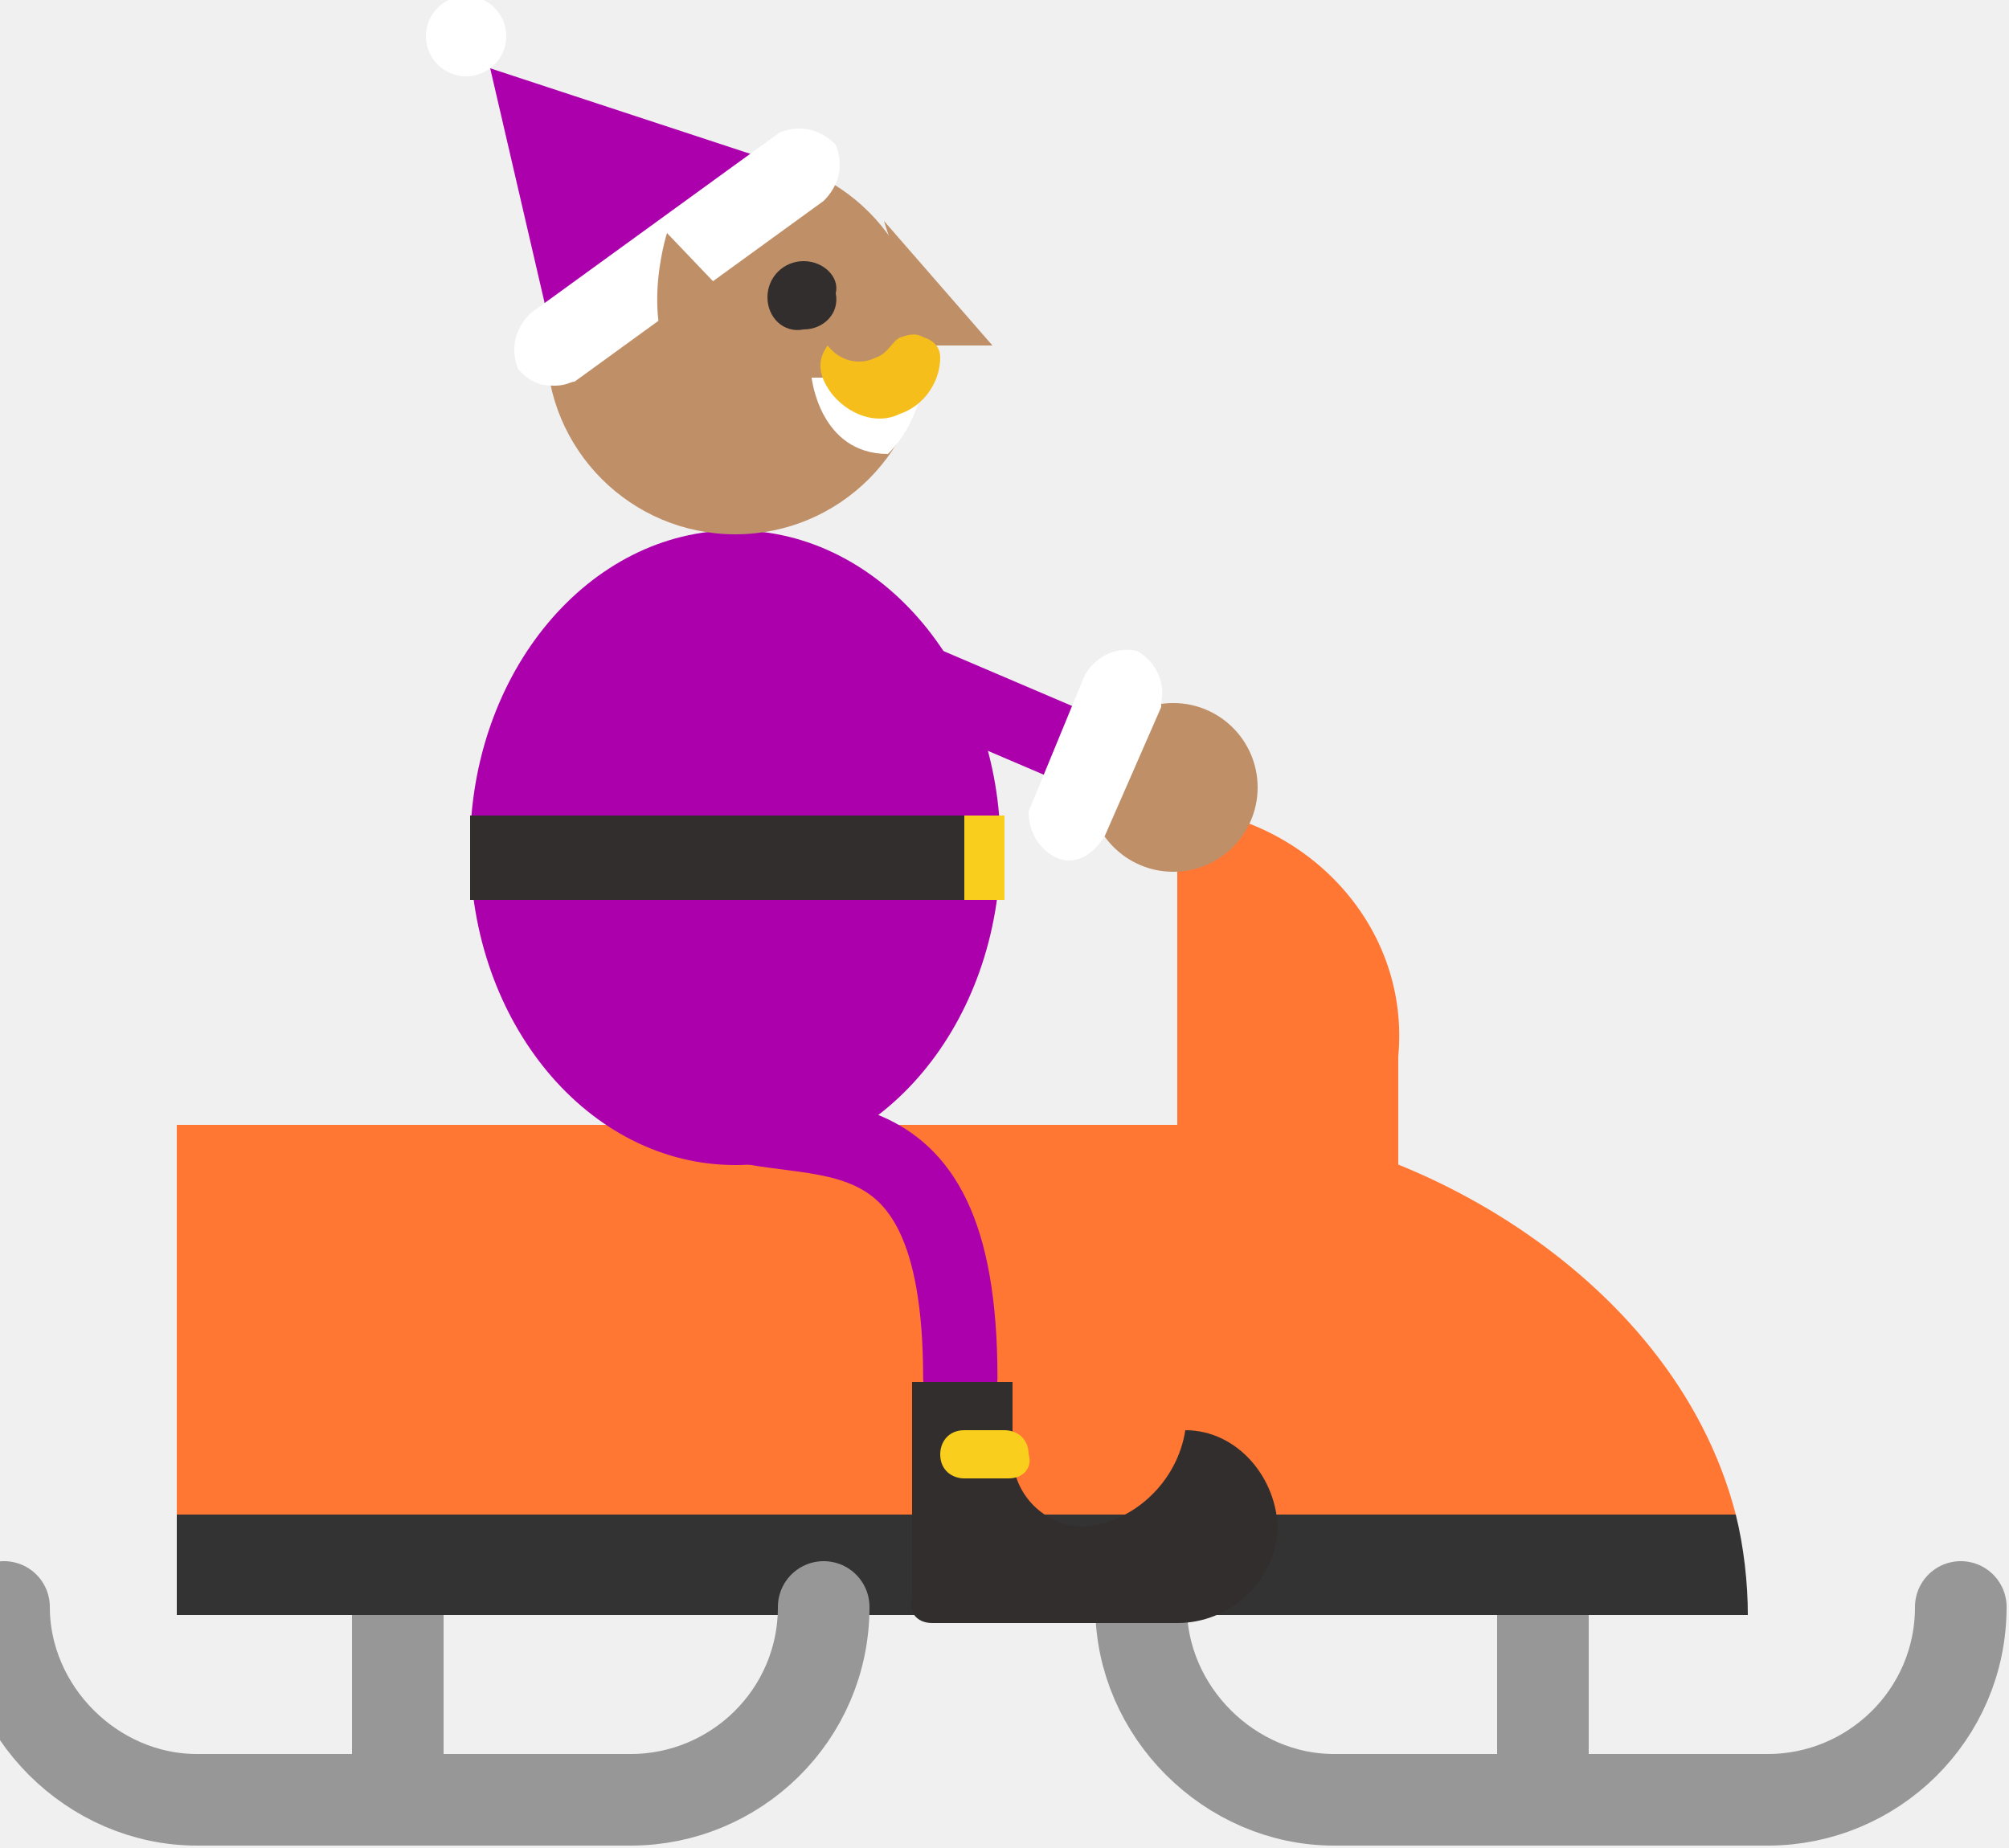
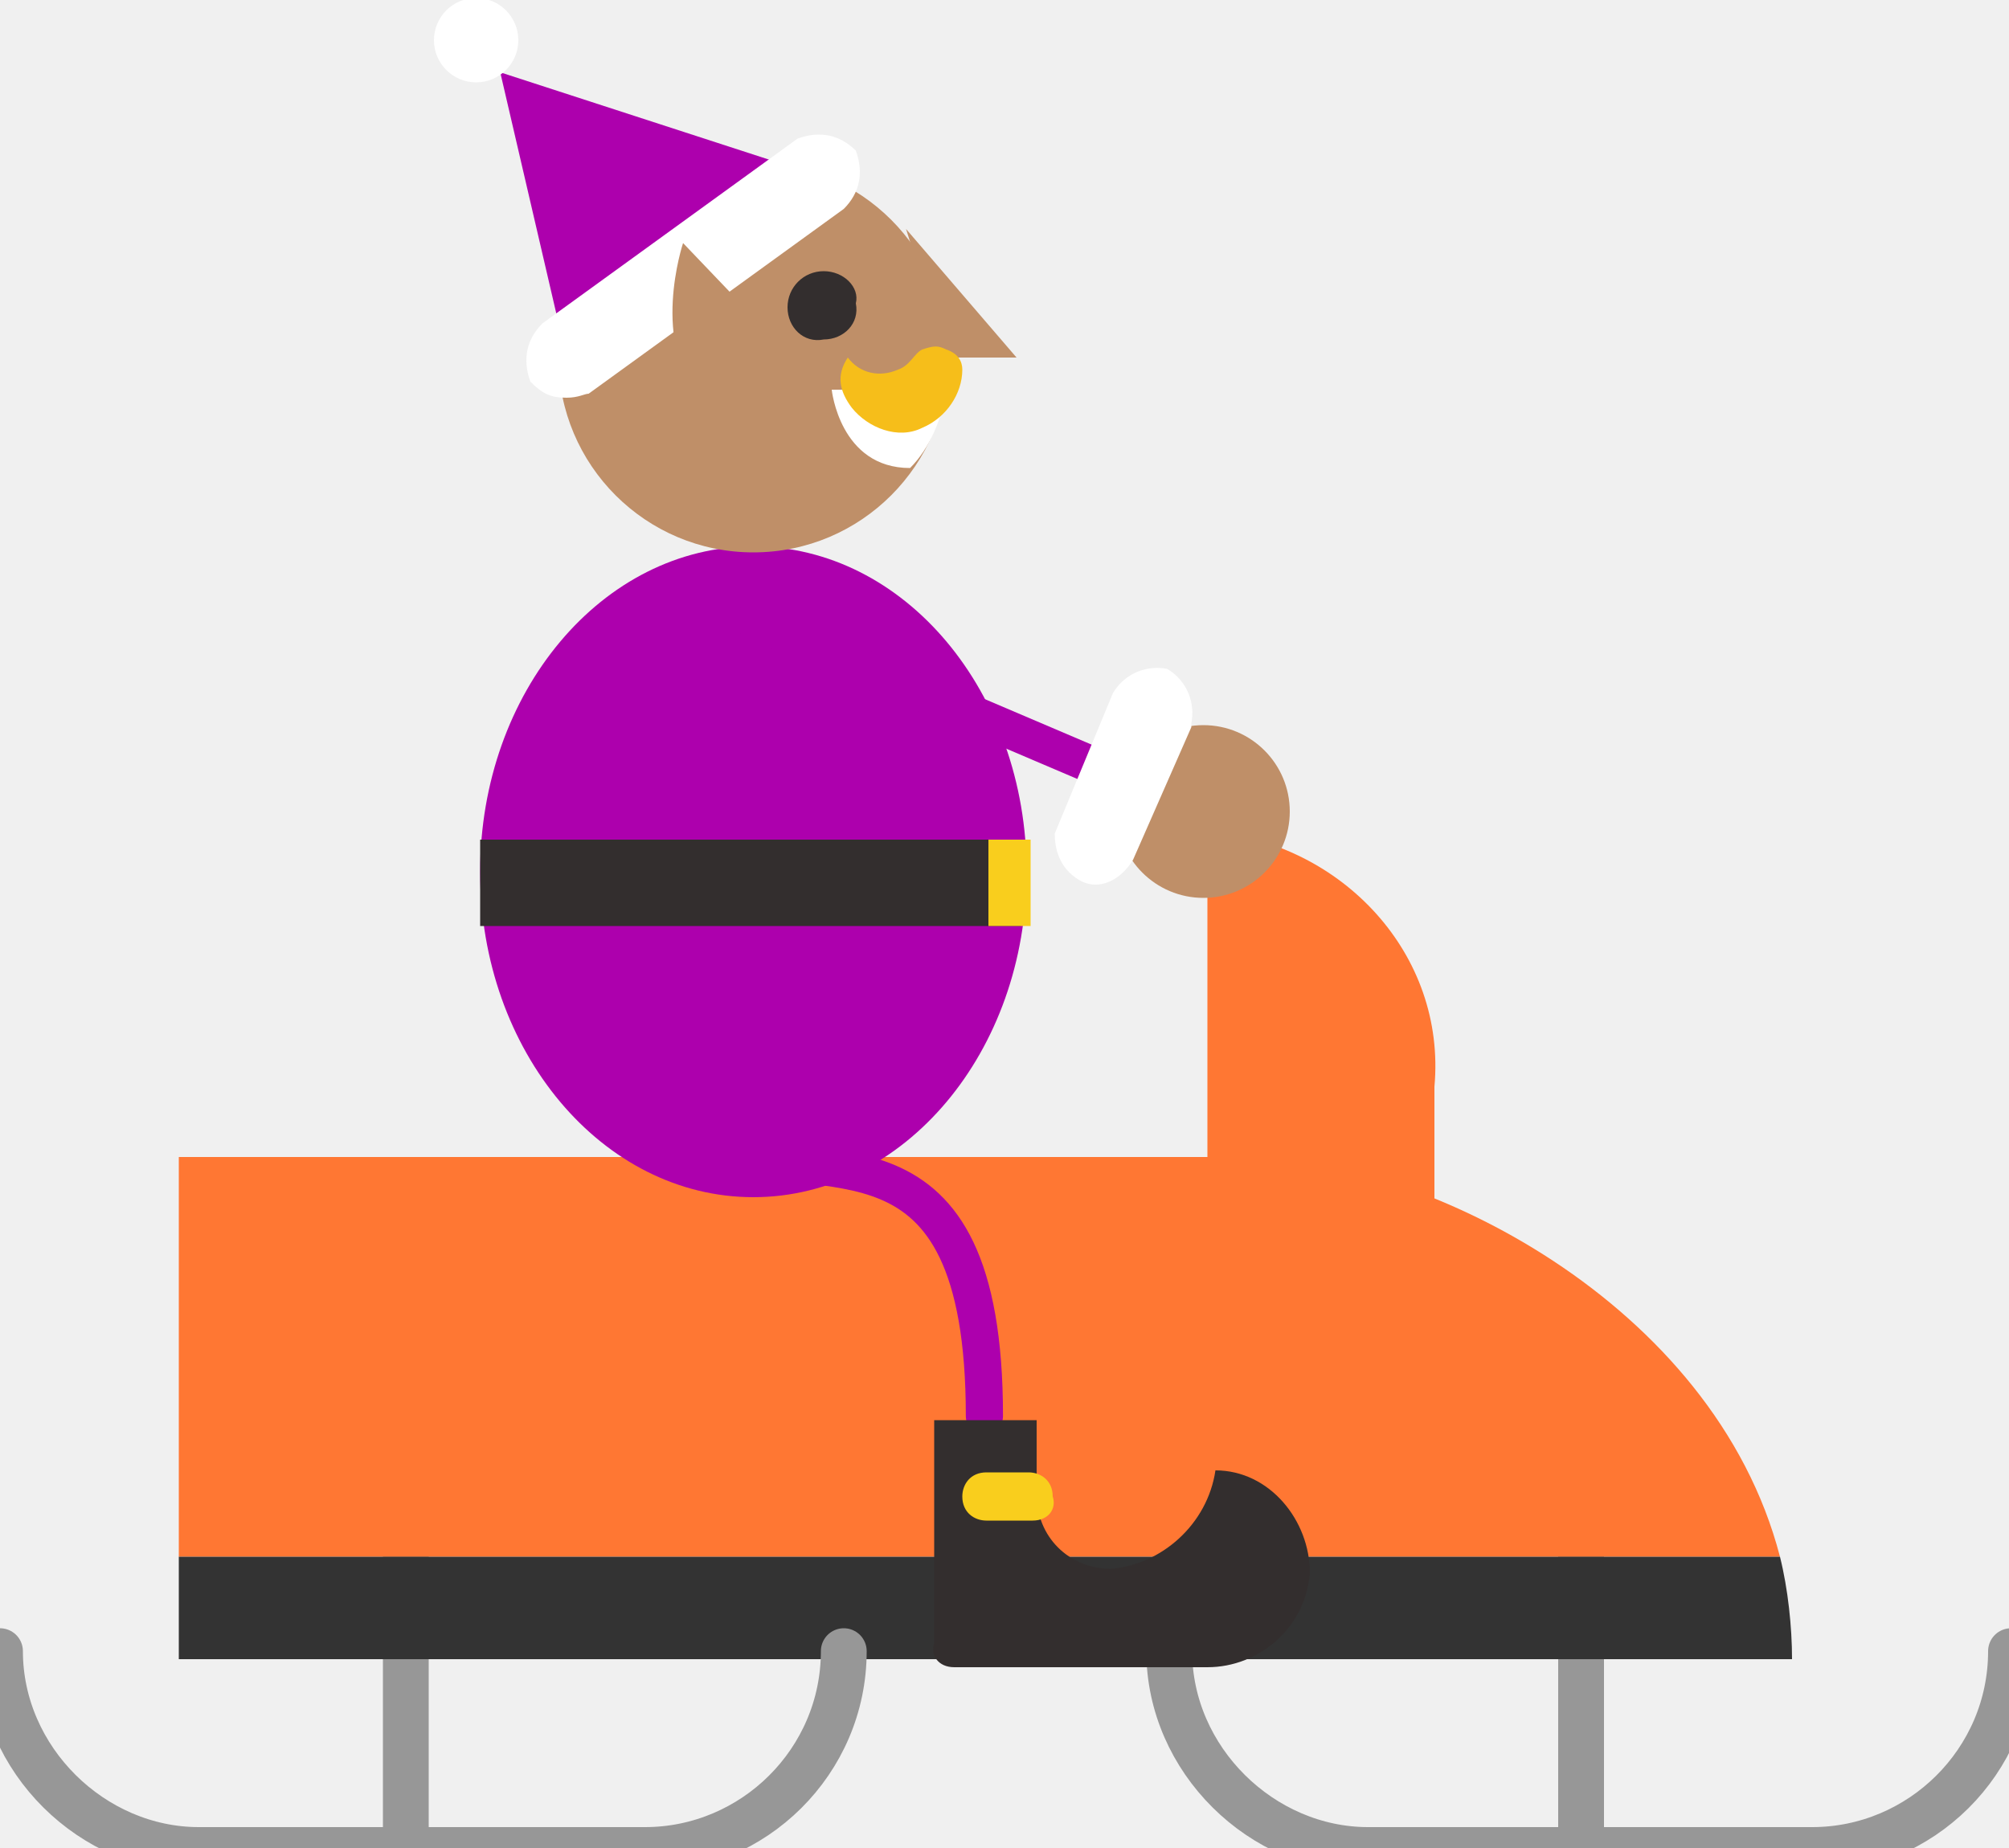
- <svg xmlns="http://www.w3.org/2000/svg" version="1.1" id="Layer_1" x="0px" y="0px" viewBox="0 0 50 46" style="enable-background:new 0 0 50 46;" xml:space="preserve">
+ <svg xmlns="http://www.w3.org/2000/svg" version="1.1" id="Layer_1" width="100px" height="92px" x="0px" y="0px" viewBox="0 0 100 92" style="enable-background:new 0 0 100 92;" xml:space="preserve">
  <style type="text/css">
	.st0{fill:none;stroke:#979797;stroke-width:2.28;stroke-linecap:round;stroke-miterlimit:10;}
	.st1{fill:#FF7733;}
	.st2{fill:#333333;}
	.st3{fill:none;stroke:#AD00AD;stroke-width:1.85;stroke-linecap:round;stroke-miterlimit:10;}
	.st4{fill:#332E2E;}
	.st5{fill:#F9CE1D;}
	.st6{fill:#AD00AD;}
	.st7{fill:#BF8F68;}
	.st8{fill:#FFFFFF;}
	.st9{fill:#F6BE1A;}
</style>
  <g id="grid">
-     <path class="st0" d="M38.4,44.4v-7 M9.9,44.4v-7" />
-     <path class="st1" d="M4.4,37.7h38.8c-1.6-6.2-8.7-9.7-12.9-9.7H4.4C4.4,28,4.4,37.7,4.4,37.7z" />
-     <path class="st2" d="M4.4,37.7v2.5h39.1c0-0.8-0.1-1.7-0.3-2.5H4.4z" />
-     <path class="st0" d="M48.8,40L48.8,40c0,2.7-2.2,4.8-4.8,4.8H33.2l0,0c-2.6,0-4.8-2.2-4.8-4.8 M20.5,40L20.5,40   c0,2.7-2.2,4.8-4.8,4.8H5c0,0,0,0-0.1,0c-2.6,0-4.8-2.2-4.8-4.8" />
-     <path class="st1" d="M29.3,31.6V20.1c0,0,0,0,0.1,0c3.2,0.3,5.7,3,5.4,6.2v6.6" />
-     <path class="st3" d="M23.9,34.3c0-7.5-4.1-5.4-6.3-6.6" />
-     <path class="st4" d="M29.5,35.6c1.3,0,2.3,1.2,2.3,2.5c-0.1,1.3-1.2,2.3-2.5,2.3h-6.1l0,0c-0.4,0-0.6-0.3-0.5-0.6v-5.4h2.5v1.8l0,0   c0,1,0.8,1.8,1.8,1.8l0,0C28.2,37.9,29.3,36.9,29.5,35.6C29.3,35.6,29.3,35.6,29.5,35.6z" />
-     <path class="st5" d="M25.1,36.8c0.4,0,0.6-0.3,0.5-0.6c0-0.4-0.3-0.6-0.6-0.6H24c-0.4,0-0.6,0.3-0.6,0.6c0,0.4,0.3,0.6,0.6,0.6   H25.1L25.1,36.8z" />
-     <ellipse class="st6" cx="18.3" cy="21.1" rx="6.6" ry="7.9" />
-     <path class="st4" d="M11.7,20.3h13.1v0.8v1.3H11.7v-1.3C11.7,20.9,11.7,20.6,11.7,20.3z" />
-     <path class="st5" d="M24,20.3h1v2.1h-1V20.3z" />
-     <path class="st3" d="M18.3,15l8.9,3.8" />
-     <circle class="st7" cx="29.2" cy="19.6" r="2.1" />
-     <path class="st8" d="M26.2,21.3c0.5,0.3,1,0,1.3-0.5l1.4-3.2v-0.1c0.1-0.5-0.1-1-0.6-1.3c-0.5-0.1-1,0.1-1.3,0.6l-1.4,3.4   C25.6,20.5,25.7,21,26.2,21.3z" />
-     <circle class="st7" cx="18.3" cy="8.6" r="4.7" />
-     <path class="st4" d="M20,6.5L20,6.5c-0.5,0-0.9,0.4-0.9,0.9s0.4,0.9,0.9,0.8c0.5,0,0.9-0.4,0.8-0.9C20.9,6.9,20.5,6.5,20,6.5z" />
-     <path class="st7" d="M23,8.6h1.7L22,5.5L23,8.6z" />
-     <path class="st6" d="M19.8,4.2l-7.6-2.5l1.6,6.9L19.8,4.2z" />
-     <path class="st8" d="M14.3,9.5l6.2-4.5c0.4-0.4,0.5-0.9,0.3-1.4l0,0c-0.4-0.4-0.9-0.5-1.4-0.3l-6.2,4.5l0,0   c-0.4,0.4-0.5,0.9-0.3,1.4c0.3,0.3,0.5,0.4,0.9,0.4C14.1,9.6,14.2,9.5,14.3,9.5z" />
-     <circle class="st8" cx="11.6" cy="0.9" r="1" />
-     <path class="st8" d="M22.1,11.3c-1.7,0-1.9-1.9-1.9-1.9H23C22.9,10.1,22.6,10.8,22.1,11.3z" />
-     <path class="st9" d="M22.4,10.3c-0.6,0.3-1.3,0-1.7-0.5c-0.3-0.4-0.4-0.8-0.1-1.2c0.3,0.4,0.8,0.5,1.2,0.3c0.3-0.1,0.4-0.4,0.6-0.5   c0.3-0.1,0.4-0.1,0.6,0c0.3,0.1,0.4,0.3,0.4,0.5C23.4,9.5,23,10.1,22.4,10.3z" />
-     <path class="st7" d="M18.9,8.8L18.9,8.8c0,0.6-0.4,1.2-1,1.2c-0.3,0-0.5-0.1-0.8-0.4c-1.3-1.3-0.5-3.8-0.5-3.8l2.1,2.2   C18.7,8.2,18.9,8.4,18.9,8.8z" />
+     <path class="st0" d="M78.7,91.3V76.9 M20.2,91.3V76.9" />
+     <path class="st1" d="M8.9,77.5h79.7c-3.3-12.7-17.9-19.9-26.5-19.9H8.9V77.5z" />
+     <path class="st2" d="M8.9,77.5v5.1h80.3c0-1.6-0.2-3.5-0.6-5.1H8.9z" />
+     <path class="st0" d="M100.1,82.2L100.1,82.2c0,5.5-4.5,9.9-9.9,9.9H68.1l0,0c-5.3,0-9.9-4.5-9.9-9.9 M42,82.2L42,82.2   c0,5.5-4.5,9.9-9.9,9.9h-22c0,0,0,0-0.2,0c-5.3,0-9.9-4.5-9.9-9.9" />
+     <path class="st1" d="M60.1,65V41.4c0,0,0,0,0.2,0C66.8,42,72,47.5,71.4,54.1v13.6" />
+     <path class="st3" d="M49,70.5C49,55.1,40.6,59.4,36,57" />
+     <path class="st4" d="M60.5,73.2c2.7,0,4.7,2.5,4.7,5.1c-0.2,2.7-2.5,4.7-5.1,4.7H47.5l0,0c-0.8,0-1.2-0.6-1-1.2V70.7h5.1v3.7l0,0   c0,2.1,1.6,3.7,3.7,3.7l0,0C57.8,77.9,60.1,75.9,60.5,73.2C60.1,73.2,60.1,73.2,60.5,73.2z" />
+     <path class="st5" d="M51.4,75.7c0.8,0,1.2-0.6,1-1.2c0-0.8-0.6-1.2-1.2-1.2h-2.1c-0.8,0-1.2,0.6-1.2,1.2c0,0.8,0.6,1.2,1.2,1.2   H51.4L51.4,75.7z" />
+     <ellipse class="st6" cx="37.5" cy="43.4" rx="13.6" ry="16.2" />
+     <path class="st4" d="M23.9,41.8h26.9v1.6v2.7H23.9v-2.7C23.9,43,23.9,42.4,23.9,41.8z" />
+     <path class="st5" d="M49.2,41.8h2.1v4.3h-2.1V41.8z" />
+     <path class="st3" d="M37.5,30.9l18.3,7.8" />
+     <circle class="st7" cx="59.9" cy="40.4" r="4.3" />
+     <path class="st8" d="M53.7,43.8c1,0.6,2.1,0,2.7-1l2.9-6.6V36c0.2-1-0.2-2.1-1.2-2.7c-1-0.2-2.1,0.2-2.7,1.2l-2.9,7   C52.5,42.2,52.7,43.2,53.7,43.8z" />
+     <circle class="st7" cx="37.5" cy="17.8" r="9.7" />
+     <path class="st4" d="M41,13.5L41,13.5c-1,0-1.8,0.8-1.8,1.8s0.8,1.8,1.8,1.6c1,0,1.8-0.8,1.6-1.8C42.8,14.3,42,13.5,41,13.5z" />
+     <path class="st7" d="M47.1,17.8h3.5l-5.5-6.4L47.1,17.8z" />
+     <path class="st6" d="M40.6,8.7L24.9,3.6l3.3,14.2L40.6,8.7z" />
+     <path class="st8" d="M29.3,19.6L42,10.4c0.8-0.8,1-1.8,0.6-2.9l0,0c-0.8-0.8-1.8-1-2.9-0.6L27,16.1l0,0c-0.8,0.8-1,1.8-0.6,2.9   c0.6,0.6,1,0.8,1.8,0.8C28.8,19.8,29.1,19.6,29.3,19.6z" />
+     <circle class="st8" cx="23.7" cy="2" r="2.1" />
+     <path class="st8" d="M45.3,23.3c-3.5,0-3.9-3.9-3.9-3.9h5.7C46.9,20.8,46.3,22.3,45.3,23.3z" />
+     <path class="st9" d="M45.9,21.3c-1.2,0.6-2.7,0-3.5-1c-0.6-0.8-0.8-1.6-0.2-2.5c0.6,0.8,1.6,1,2.5,0.6c0.6-0.2,0.8-0.8,1.2-1   c0.6-0.2,0.8-0.2,1.2,0c0.6,0.2,0.8,0.6,0.8,1C47.9,19.6,47.1,20.8,45.9,21.3z" />
+     <path class="st7" d="M38.7,18.2L38.7,18.2c0,1.2-0.8,2.5-2.1,2.5c-0.6,0-1-0.2-1.6-0.8c-2.7-2.7-1-7.8-1-7.8l4.3,4.5   C38.3,16.9,38.7,17.4,38.7,18.2z" />
  </g>
</svg>
